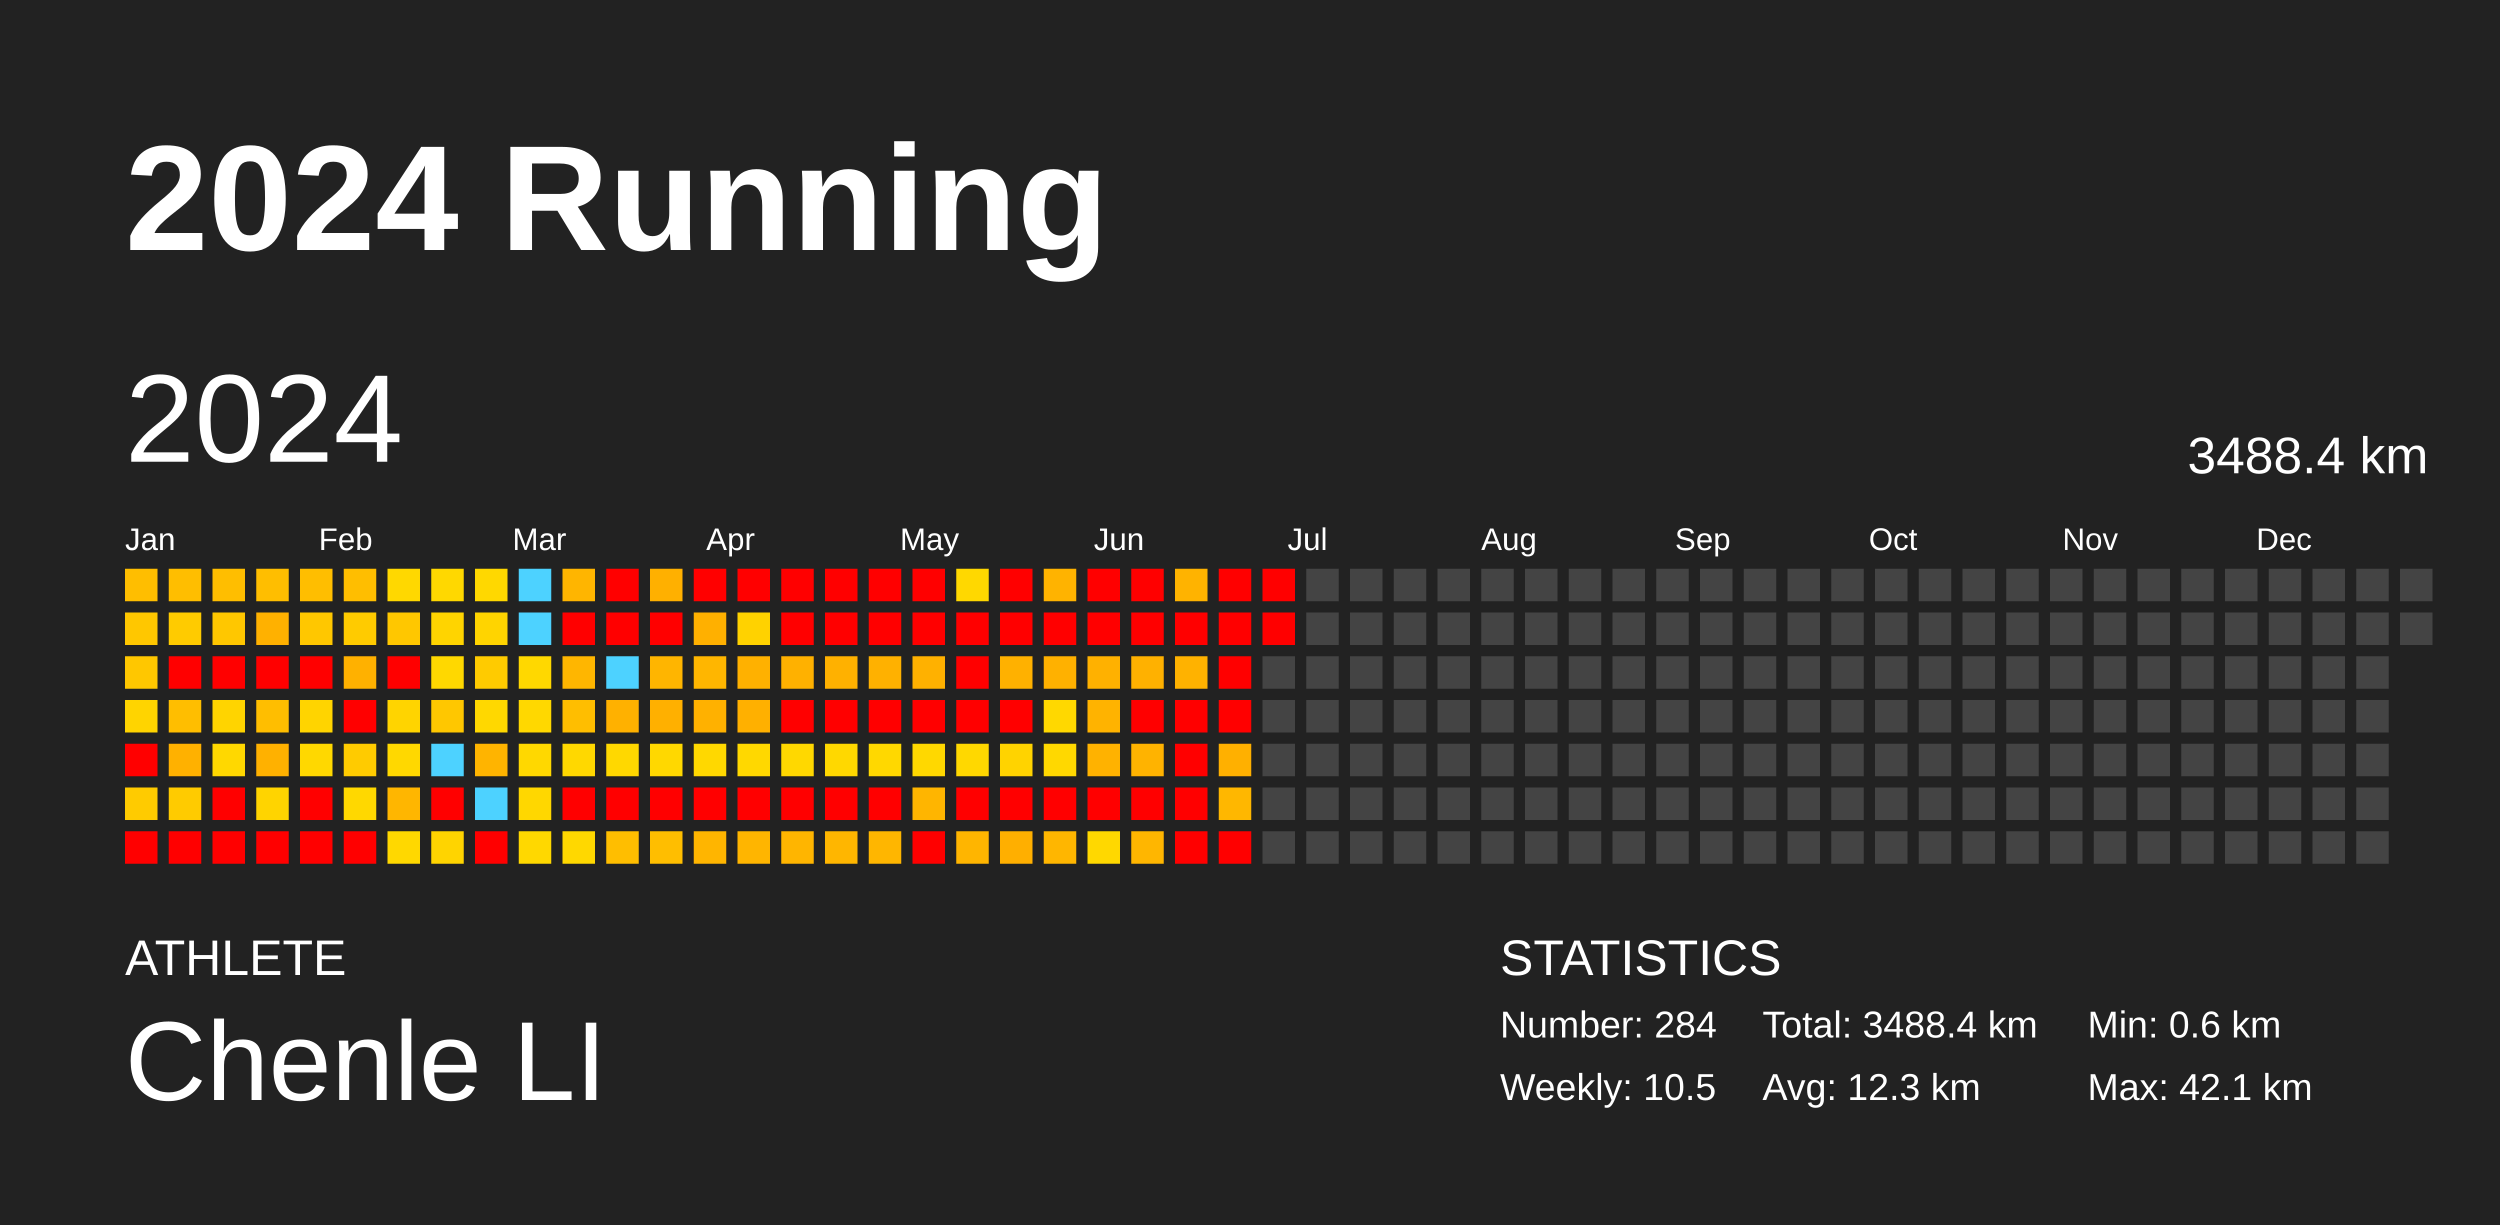
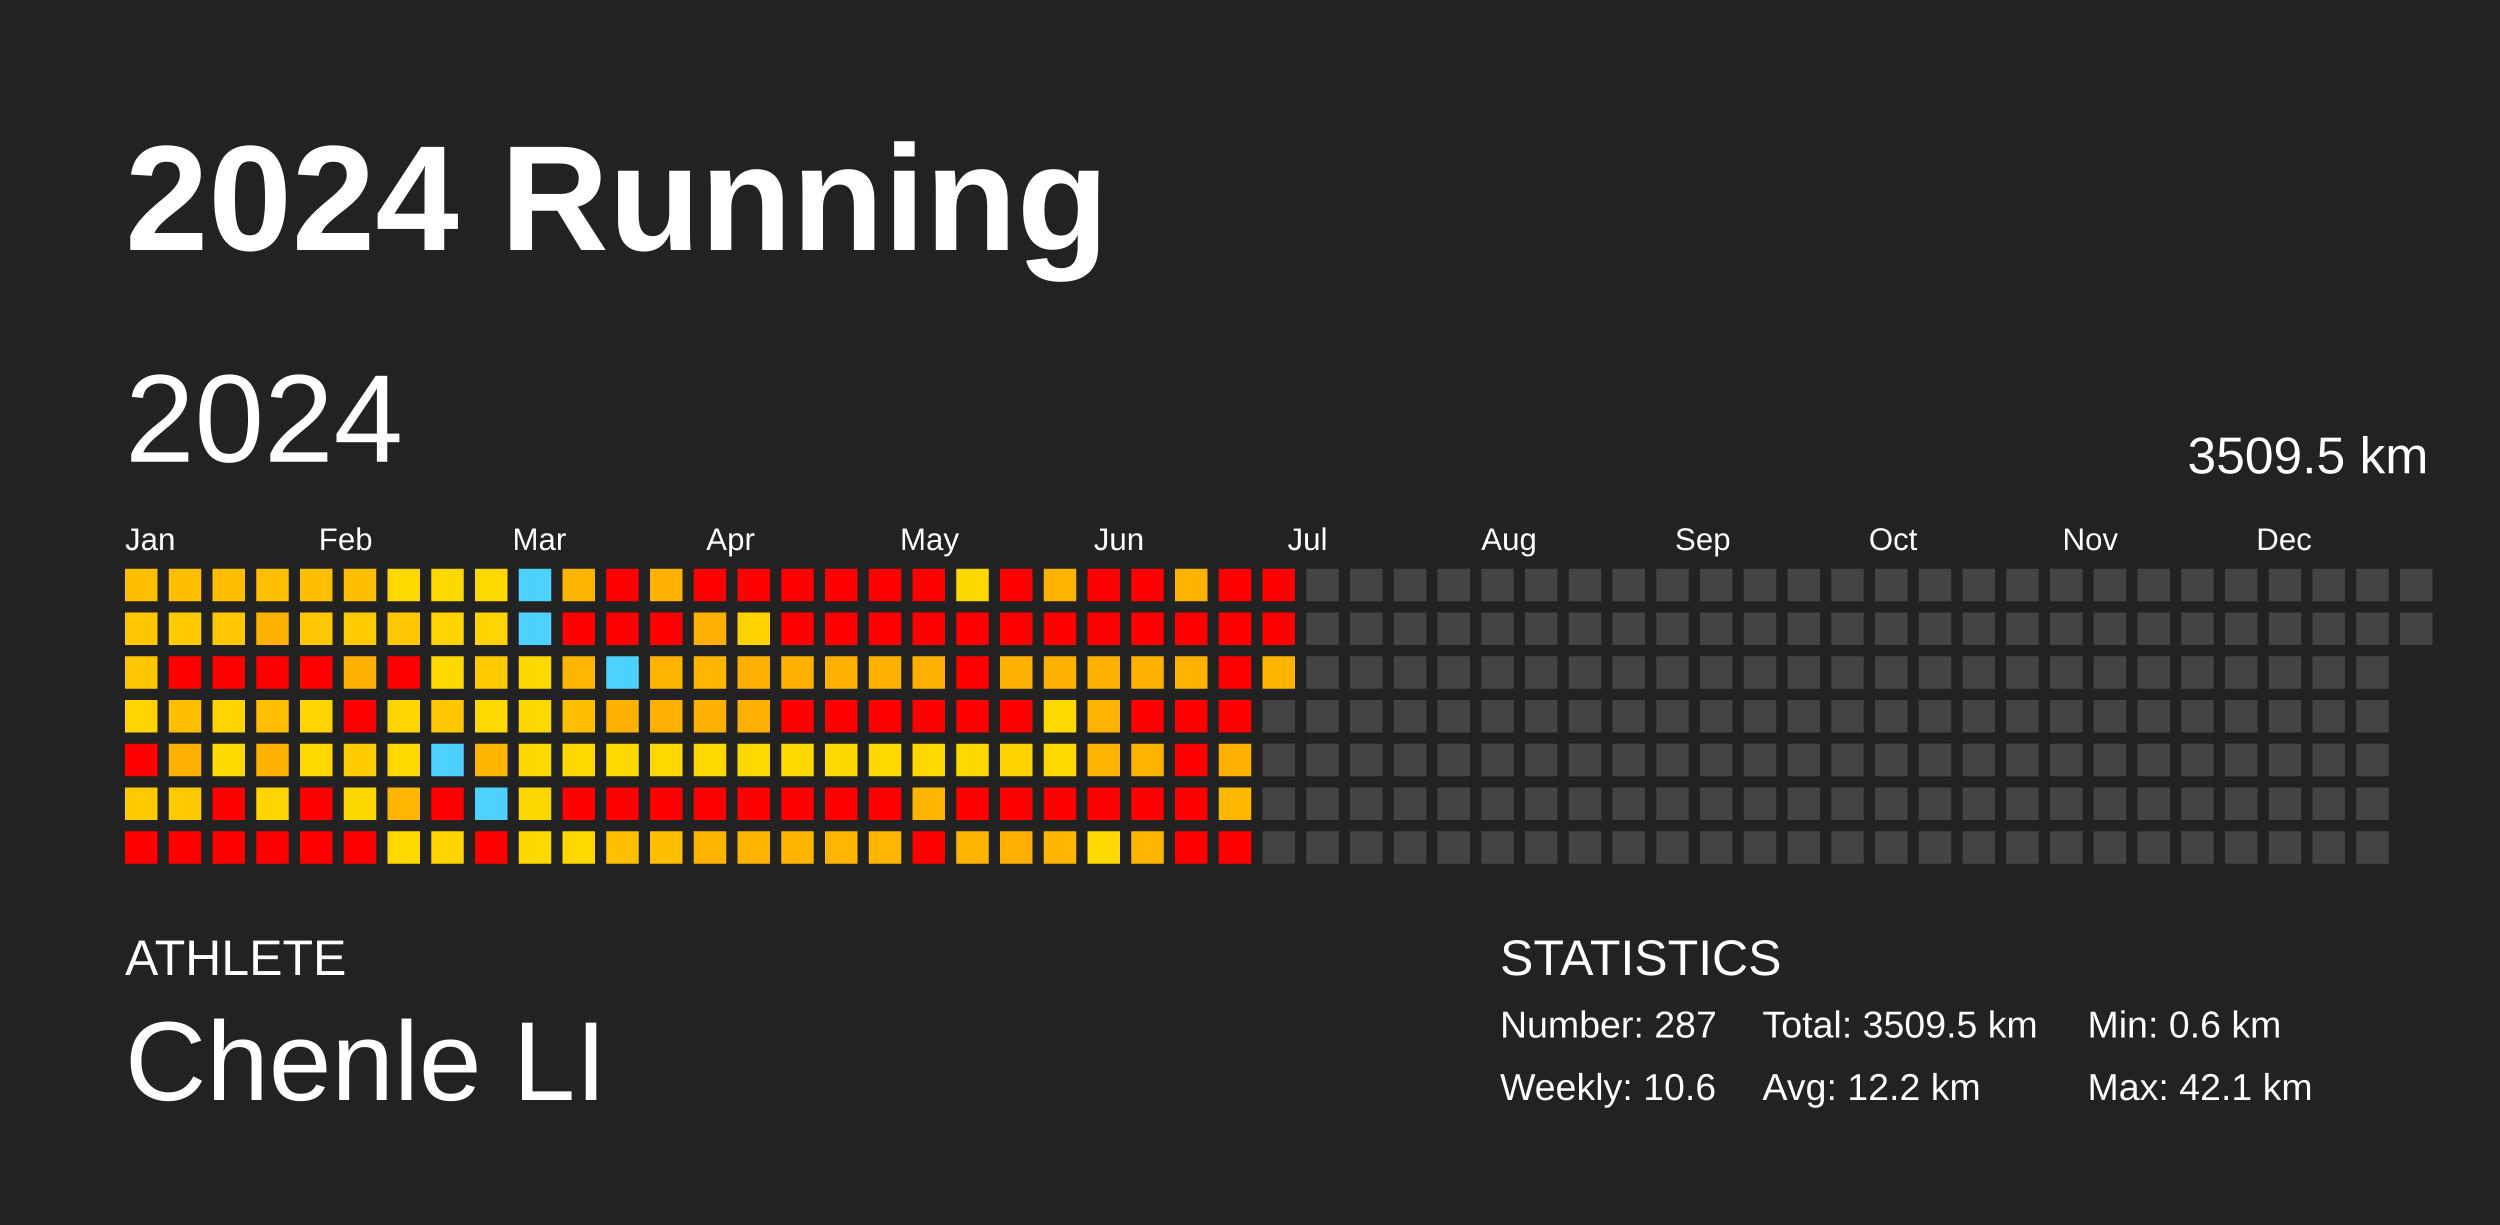
<svg xmlns="http://www.w3.org/2000/svg" baseProfile="full" height="98mm" version="1.1" viewBox="0,0,200,98" width="200mm">
  <defs />
  <rect fill="#222222" height="98" width="200" x="0" y="0" />
  <text fill="#FFFFFF" style="font-size:12px; font-family:Arial; font-weight:bold;" x="10" y="20">2024 Running</text>
  <text fill="#FFFFFF" style="font-size:4px; font-family:Arial" x="10" y="78">ATHLETE</text>
  <text fill="#FFFFFF" style="font-size:9px; font-family:Arial" x="10" y="88">Chenle LI</text>
  <text fill="#FFFFFF" style="font-size:4px; font-family:Arial" x="120" y="78">STATISTICS</text>
-   <text fill="#FFFFFF" style="font-size:3px; font-family:Arial" x="120" y="83">Number: 284</text>
-   <text fill="#FFFFFF" style="font-size:3px; font-family:Arial" x="120" y="88">Weekly: 10.5</text>
-   <text fill="#FFFFFF" style="font-size:3px; font-family:Arial" x="141" y="83">Total: 3488.4 km</text>
-   <text fill="#FFFFFF" style="font-size:3px; font-family:Arial" x="141" y="88">Avg: 12.3 km</text>
+   <text fill="#FFFFFF" style="font-size:3px; font-family:Arial" x="120" y="83">Number: 287</text>
+   <text fill="#FFFFFF" style="font-size:3px; font-family:Arial" x="120" y="88">Weekly: 10.6</text>
+   <text fill="#FFFFFF" style="font-size:3px; font-family:Arial" x="141" y="83">Total: 3509.5 km</text>
+   <text fill="#FFFFFF" style="font-size:3px; font-family:Arial" x="141" y="88">Avg: 12.2 km</text>
  <text fill="#FFFFFF" style="font-size:3px; font-family:Arial" x="167" y="83">Min: 0.6 km</text>
  <text fill="#FFFFFF" style="font-size:3px; font-family:Arial" x="167" y="88">Max: 42.1 km</text>
  <text dominant-baseline="hanging" fill="#FFFFFF" style="font-size:10.0px; font-family:Arial;" x="10" y="30">2024</text>
-   <text dominant-baseline="hanging" fill="#FFFFFF" style="font-size:4.125px; font-family:Arial;" x="175" y="35">3488.4 km</text>
+   <text dominant-baseline="hanging" fill="#FFFFFF" style="font-size:4.125px; font-family:Arial;" x="175" y="35">3509.5 km</text>
  <text fill="#FFFFFF" style="font-size:2.5px; font-family:Arial" x="10.0" y="44">Jan</text>
  <text fill="#FFFFFF" style="font-size:2.5px; font-family:Arial" x="25.5" y="44">Feb</text>
  <text fill="#FFFFFF" style="font-size:2.5px; font-family:Arial" x="41.0" y="44">Mar</text>
  <text fill="#FFFFFF" style="font-size:2.5px; font-family:Arial" x="56.5" y="44">Apr</text>
  <text fill="#FFFFFF" style="font-size:2.5px; font-family:Arial" x="72.0" y="44">May</text>
  <text fill="#FFFFFF" style="font-size:2.5px; font-family:Arial" x="87.5" y="44">Jun</text>
  <text fill="#FFFFFF" style="font-size:2.5px; font-family:Arial" x="103.0" y="44">Jul</text>
  <text fill="#FFFFFF" style="font-size:2.5px; font-family:Arial" x="118.5" y="44">Aug</text>
  <text fill="#FFFFFF" style="font-size:2.5px; font-family:Arial" x="134.0" y="44">Sep</text>
  <text fill="#FFFFFF" style="font-size:2.5px; font-family:Arial" x="149.5" y="44">Oct</text>
  <text fill="#FFFFFF" style="font-size:2.5px; font-family:Arial" x="165.0" y="44">Nov</text>
  <text fill="#FFFFFF" style="font-size:2.5px; font-family:Arial" x="180.5" y="44">Dec</text>
  <rect fill="#ffbe00" height="2.6" width="2.6" x="10.0" y="45.5" />
  <rect fill="#ffc700" height="2.6" width="2.6" x="10.0" y="49.0" />
  <rect fill="#ffc700" height="2.6" width="2.6" x="10.0" y="52.5" />
  <rect fill="#ffd400" height="2.6" width="2.6" x="10.0" y="56.0" />
  <rect fill="red" height="2.6" width="2.6" x="10.0" y="59.5" />
  <rect fill="#ffcb00" height="2.6" width="2.6" x="10.0" y="63.0" />
  <rect fill="red" height="2.6" width="2.6" x="10.0" y="66.5" />
  <rect fill="#ffbe00" height="2.6" width="2.6" x="13.5" y="45.5" />
  <rect fill="#ffcb00" height="2.6" width="2.6" x="13.5" y="49.0" />
  <rect fill="red" height="2.6" width="2.6" x="13.5" y="52.5" />
  <rect fill="#ffbe00" height="2.6" width="2.6" x="13.5" y="56.0" />
  <rect fill="#ffb100" height="2.6" width="2.6" x="13.5" y="59.5" />
  <rect fill="#ffcb00" height="2.6" width="2.6" x="13.5" y="63.0" />
  <rect fill="red" height="2.6" width="2.6" x="13.5" y="66.5" />
  <rect fill="#ffbe00" height="2.6" width="2.6" x="17.0" y="45.5" />
  <rect fill="#ffc700" height="2.6" width="2.6" x="17.0" y="49.0" />
  <rect fill="red" height="2.6" width="2.6" x="17.0" y="52.5" />
  <rect fill="#ffd400" height="2.6" width="2.6" x="17.0" y="56.0" />
  <rect fill="#ffd800" height="2.6" width="2.6" x="17.0" y="59.5" />
  <rect fill="red" height="2.6" width="2.6" x="17.0" y="63.0" />
  <rect fill="red" height="2.6" width="2.6" x="17.0" y="66.5" />
  <rect fill="#ffbe00" height="2.6" width="2.6" x="20.5" y="45.5" />
  <rect fill="#ffb100" height="2.6" width="2.6" x="20.5" y="49.0" />
  <rect fill="red" height="2.6" width="2.6" x="20.5" y="52.5" />
  <rect fill="#ffbe00" height="2.6" width="2.6" x="20.5" y="56.0" />
  <rect fill="#ffb100" height="2.6" width="2.6" x="20.5" y="59.5" />
  <rect fill="#ffd400" height="2.6" width="2.6" x="20.5" y="63.0" />
  <rect fill="red" height="2.6" width="2.6" x="20.5" y="66.5" />
  <rect fill="#ffbe00" height="2.6" width="2.6" x="24.0" y="45.5" />
  <rect fill="#ffc700" height="2.6" width="2.6" x="24.0" y="49.0" />
  <rect fill="red" height="2.6" width="2.6" x="24.0" y="52.5" />
  <rect fill="#ffd400" height="2.6" width="2.6" x="24.0" y="56.0" />
  <rect fill="#ffd800" height="2.6" width="2.6" x="24.0" y="59.5" />
  <rect fill="red" height="2.6" width="2.6" x="24.0" y="63.0" />
  <rect fill="red" height="2.6" width="2.6" x="24.0" y="66.5" />
  <rect fill="#ffbe00" height="2.6" width="2.6" x="27.5" y="45.5" />
  <rect fill="#ffcb00" height="2.6" width="2.6" x="27.5" y="49.0" />
  <rect fill="#ffb100" height="2.6" width="2.6" x="27.5" y="52.5" />
  <rect fill="red" height="2.6" width="2.6" x="27.5" y="56.0" />
  <rect fill="#ffcb00" height="2.6" width="2.6" x="27.5" y="59.5" />
  <rect fill="#ffd800" height="2.6" width="2.6" x="27.5" y="63.0" />
  <rect fill="red" height="2.6" width="2.6" x="27.5" y="66.5" />
  <rect fill="#ffd800" height="2.6" width="2.6" x="31.0" y="45.5" />
  <rect fill="#ffc700" height="2.6" width="2.6" x="31.0" y="49.0" />
  <rect fill="red" height="2.6" width="2.6" x="31.0" y="52.5" />
  <rect fill="#ffd400" height="2.6" width="2.6" x="31.0" y="56.0" />
  <rect fill="#ffd800" height="2.6" width="2.6" x="31.0" y="59.5" />
  <rect fill="#ffb600" height="2.6" width="2.6" x="31.0" y="63.0" />
  <rect fill="#ffd800" height="2.6" width="2.6" x="31.0" y="66.5" />
  <rect fill="#ffd800" height="2.6" width="2.6" x="34.5" y="45.5" />
  <rect fill="#ffd400" height="2.6" width="2.6" x="34.5" y="49.0" />
  <rect fill="#ffd800" height="2.6" width="2.6" x="34.5" y="52.5" />
  <rect fill="#ffc700" height="2.6" width="2.6" x="34.5" y="56.0" />
  <rect fill="#4dd2ff" height="2.6" width="2.6" x="34.5" y="59.5" />
  <rect fill="red" height="2.6" width="2.6" x="34.5" y="63.0" />
  <rect fill="#ffd400" height="2.6" width="2.6" x="34.5" y="66.5" />
  <rect fill="#ffd800" height="2.6" width="2.6" x="38.0" y="45.5" />
  <rect fill="#ffd400" height="2.6" width="2.6" x="38.0" y="49.0" />
  <rect fill="#ffcb00" height="2.6" width="2.6" x="38.0" y="52.5" />
  <rect fill="#ffd800" height="2.6" width="2.6" x="38.0" y="56.0" />
  <rect fill="#ffb400" height="2.6" width="2.6" x="38.0" y="59.5" />
  <rect fill="#4dd2ff" height="2.6" width="2.6" x="38.0" y="63.0" />
  <rect fill="red" height="2.6" width="2.6" x="38.0" y="66.5" />
  <rect fill="#4dd2ff" height="2.6" width="2.6" x="41.5" y="45.5" />
  <rect fill="#4dd2ff" height="2.6" width="2.6" x="41.5" y="49.0" />
  <rect fill="#ffd800" height="2.6" width="2.6" x="41.5" y="52.5" />
  <rect fill="#ffd800" height="2.6" width="2.6" x="41.5" y="56.0" />
  <rect fill="#ffd800" height="2.6" width="2.6" x="41.5" y="59.5" />
  <rect fill="#ffd700" height="2.6" width="2.6" x="41.5" y="63.0" />
  <rect fill="#ffd800" height="2.6" width="2.6" x="41.5" y="66.5" />
  <rect fill="#ffb500" height="2.6" width="2.6" x="45.0" y="45.5" />
  <rect fill="red" height="2.6" width="2.6" x="45.0" y="49.0" />
  <rect fill="#ffb600" height="2.6" width="2.6" x="45.0" y="52.5" />
  <rect fill="#ffbe00" height="2.6" width="2.6" x="45.0" y="56.0" />
  <rect fill="#ffd800" height="2.6" width="2.6" x="45.0" y="59.5" />
  <rect fill="red" height="2.6" width="2.6" x="45.0" y="63.0" />
  <rect fill="#ffd800" height="2.6" width="2.6" x="45.0" y="66.5" />
  <rect fill="red" height="2.6" width="2.6" x="48.5" y="45.5" />
  <rect fill="red" height="2.6" width="2.6" x="48.5" y="49.0" />
  <rect fill="#4dd2ff" height="2.6" width="2.6" x="48.5" y="52.5" />
  <rect fill="#ffb100" height="2.6" width="2.6" x="48.5" y="56.0" />
  <rect fill="#ffd800" height="2.6" width="2.6" x="48.5" y="59.5" />
  <rect fill="red" height="2.6" width="2.6" x="48.5" y="63.0" />
  <rect fill="#ffbe00" height="2.6" width="2.6" x="48.5" y="66.5" />
  <rect fill="#ffb000" height="2.6" width="2.6" x="52.0" y="45.5" />
  <rect fill="red" height="2.6" width="2.6" x="52.0" y="49.0" />
  <rect fill="#ffb500" height="2.6" width="2.6" x="52.0" y="52.5" />
  <rect fill="#ffb000" height="2.6" width="2.6" x="52.0" y="56.0" />
  <rect fill="#ffd800" height="2.6" width="2.6" x="52.0" y="59.5" />
  <rect fill="red" height="2.6" width="2.6" x="52.0" y="63.0" />
  <rect fill="#ffbe00" height="2.6" width="2.6" x="52.0" y="66.5" />
  <rect fill="red" height="2.6" width="2.6" x="55.5" y="45.5" />
  <rect fill="#ffb000" height="2.6" width="2.6" x="55.5" y="49.0" />
  <rect fill="#ffb600" height="2.6" width="2.6" x="55.5" y="52.5" />
  <rect fill="#ffb100" height="2.6" width="2.6" x="55.5" y="56.0" />
  <rect fill="#ffd800" height="2.6" width="2.6" x="55.5" y="59.5" />
  <rect fill="red" height="2.6" width="2.6" x="55.5" y="63.0" />
  <rect fill="#ffb500" height="2.6" width="2.6" x="55.5" y="66.5" />
  <rect fill="red" height="2.6" width="2.6" x="59.0" y="45.5" />
  <rect fill="#ffd200" height="2.6" width="2.6" x="59.0" y="49.0" />
  <rect fill="#ffb100" height="2.6" width="2.6" x="59.0" y="52.5" />
  <rect fill="#ffb000" height="2.6" width="2.6" x="59.0" y="56.0" />
  <rect fill="#ffd800" height="2.6" width="2.6" x="59.0" y="59.5" />
  <rect fill="red" height="2.6" width="2.6" x="59.0" y="63.0" />
  <rect fill="#ffb500" height="2.6" width="2.6" x="59.0" y="66.5" />
  <rect fill="red" height="2.6" width="2.6" x="62.5" y="45.5" />
  <rect fill="red" height="2.6" width="2.6" x="62.5" y="49.0" />
  <rect fill="#ffb100" height="2.6" width="2.6" x="62.5" y="52.5" />
  <rect fill="red" height="2.6" width="2.6" x="62.5" y="56.0" />
  <rect fill="#ffd800" height="2.6" width="2.6" x="62.5" y="59.5" />
  <rect fill="red" height="2.6" width="2.6" x="62.5" y="63.0" />
  <rect fill="#ffb500" height="2.6" width="2.6" x="62.5" y="66.5" />
  <rect fill="red" height="2.6" width="2.6" x="66.0" y="45.5" />
  <rect fill="red" height="2.6" width="2.6" x="66.0" y="49.0" />
  <rect fill="#ffb100" height="2.6" width="2.6" x="66.0" y="52.5" />
  <rect fill="red" height="2.6" width="2.6" x="66.0" y="56.0" />
  <rect fill="#ffd800" height="2.6" width="2.6" x="66.0" y="59.5" />
  <rect fill="red" height="2.6" width="2.6" x="66.0" y="63.0" />
  <rect fill="#ffb600" height="2.6" width="2.6" x="66.0" y="66.5" />
  <rect fill="red" height="2.6" width="2.6" x="69.5" y="45.5" />
  <rect fill="red" height="2.6" width="2.6" x="69.5" y="49.0" />
  <rect fill="#ffb100" height="2.6" width="2.6" x="69.5" y="52.5" />
  <rect fill="red" height="2.6" width="2.6" x="69.5" y="56.0" />
  <rect fill="#ffd800" height="2.6" width="2.6" x="69.5" y="59.5" />
  <rect fill="red" height="2.6" width="2.6" x="69.5" y="63.0" />
  <rect fill="#ffb600" height="2.6" width="2.6" x="69.5" y="66.5" />
  <rect fill="red" height="2.6" width="2.6" x="73.0" y="45.5" />
  <rect fill="red" height="2.6" width="2.6" x="73.0" y="49.0" />
  <rect fill="#ffb100" height="2.6" width="2.6" x="73.0" y="52.5" />
  <rect fill="red" height="2.6" width="2.6" x="73.0" y="56.0" />
  <rect fill="#ffd800" height="2.6" width="2.6" x="73.0" y="59.5" />
  <rect fill="#ffb500" height="2.6" width="2.6" x="73.0" y="63.0" />
  <rect fill="red" height="2.6" width="2.6" x="73.0" y="66.5" />
  <rect fill="#ffd800" height="2.6" width="2.6" x="76.5" y="45.5" />
  <rect fill="red" height="2.6" width="2.6" x="76.5" y="49.0" />
  <rect fill="red" height="2.6" width="2.6" x="76.5" y="52.5" />
  <rect fill="red" height="2.6" width="2.6" x="76.5" y="56.0" />
  <rect fill="#ffd800" height="2.6" width="2.6" x="76.5" y="59.5" />
  <rect fill="red" height="2.6" width="2.6" x="76.5" y="63.0" />
  <rect fill="#ffb500" height="2.6" width="2.6" x="76.5" y="66.5" />
  <rect fill="red" height="2.6" width="2.6" x="80.0" y="45.5" />
  <rect fill="red" height="2.6" width="2.6" x="80.0" y="49.0" />
  <rect fill="#ffb100" height="2.6" width="2.6" x="80.0" y="52.5" />
  <rect fill="red" height="2.6" width="2.6" x="80.0" y="56.0" />
  <rect fill="#ffd300" height="2.6" width="2.6" x="80.0" y="59.5" />
  <rect fill="red" height="2.6" width="2.6" x="80.0" y="63.0" />
  <rect fill="#ffaf00" height="2.6" width="2.6" x="80.0" y="66.5" />
  <rect fill="#ffb300" height="2.6" width="2.6" x="83.5" y="45.5" />
  <rect fill="red" height="2.6" width="2.6" x="83.5" y="49.0" />
  <rect fill="#ffb100" height="2.6" width="2.6" x="83.5" y="52.5" />
  <rect fill="#ffd800" height="2.6" width="2.6" x="83.5" y="56.0" />
  <rect fill="#ffd800" height="2.6" width="2.6" x="83.5" y="59.5" />
  <rect fill="red" height="2.6" width="2.6" x="83.5" y="63.0" />
  <rect fill="#ffb600" height="2.6" width="2.6" x="83.5" y="66.5" />
  <rect fill="red" height="2.6" width="2.6" x="87.0" y="45.5" />
  <rect fill="red" height="2.6" width="2.6" x="87.0" y="49.0" />
  <rect fill="#ffb100" height="2.6" width="2.6" x="87.0" y="52.5" />
  <rect fill="#ffb300" height="2.6" width="2.6" x="87.0" y="56.0" />
  <rect fill="#ffb200" height="2.6" width="2.6" x="87.0" y="59.5" />
  <rect fill="red" height="2.6" width="2.6" x="87.0" y="63.0" />
  <rect fill="#ffd800" height="2.6" width="2.6" x="87.0" y="66.5" />
  <rect fill="red" height="2.6" width="2.6" x="90.5" y="45.5" />
  <rect fill="red" height="2.6" width="2.6" x="90.5" y="49.0" />
  <rect fill="#ffb100" height="2.6" width="2.6" x="90.5" y="52.5" />
  <rect fill="red" height="2.6" width="2.6" x="90.5" y="56.0" />
  <rect fill="#ffb300" height="2.6" width="2.6" x="90.5" y="59.5" />
  <rect fill="red" height="2.6" width="2.6" x="90.5" y="63.0" />
  <rect fill="#ffb600" height="2.6" width="2.6" x="90.5" y="66.5" />
  <rect fill="#ffb300" height="2.6" width="2.6" x="94.0" y="45.5" />
  <rect fill="red" height="2.6" width="2.6" x="94.0" y="49.0" />
  <rect fill="#ffb200" height="2.6" width="2.6" x="94.0" y="52.5" />
  <rect fill="red" height="2.6" width="2.6" x="94.0" y="56.0" />
  <rect fill="red" height="2.6" width="2.6" x="94.0" y="59.5" />
  <rect fill="red" height="2.6" width="2.6" x="94.0" y="63.0" />
  <rect fill="red" height="2.6" width="2.6" x="94.0" y="66.5" />
  <rect fill="red" height="2.6" width="2.6" x="97.5" y="45.5" />
  <rect fill="red" height="2.6" width="2.6" x="97.5" y="49.0" />
  <rect fill="red" height="2.6" width="2.6" x="97.5" y="52.5" />
  <rect fill="red" height="2.6" width="2.6" x="97.5" y="56.0" />
  <rect fill="#ffb000" height="2.6" width="2.6" x="97.5" y="59.5" />
  <rect fill="#ffb700" height="2.6" width="2.6" x="97.5" y="63.0" />
  <rect fill="red" height="2.6" width="2.6" x="97.5" y="66.5" />
  <rect fill="red" height="2.6" width="2.6" x="101.0" y="45.5" />
  <rect fill="red" height="2.6" width="2.6" x="101.0" y="49.0" />
-   <rect fill="#444444" height="2.6" width="2.6" x="101.0" y="52.5" />
+   <rect fill="#ffb500" height="2.6" width="2.6" x="101.0" y="52.5" />
  <rect fill="#444444" height="2.6" width="2.6" x="101.0" y="56.0" />
  <rect fill="#444444" height="2.6" width="2.6" x="101.0" y="59.5" />
  <rect fill="#444444" height="2.6" width="2.6" x="101.0" y="63.0" />
  <rect fill="#444444" height="2.6" width="2.6" x="101.0" y="66.5" />
  <rect fill="#444444" height="2.6" width="2.6" x="104.5" y="45.5" />
  <rect fill="#444444" height="2.6" width="2.6" x="104.5" y="49.0" />
  <rect fill="#444444" height="2.6" width="2.6" x="104.5" y="52.5" />
  <rect fill="#444444" height="2.6" width="2.6" x="104.5" y="56.0" />
  <rect fill="#444444" height="2.6" width="2.6" x="104.5" y="59.5" />
  <rect fill="#444444" height="2.6" width="2.6" x="104.5" y="63.0" />
  <rect fill="#444444" height="2.6" width="2.6" x="104.5" y="66.5" />
  <rect fill="#444444" height="2.6" width="2.6" x="108.0" y="45.5" />
  <rect fill="#444444" height="2.6" width="2.6" x="108.0" y="49.0" />
  <rect fill="#444444" height="2.6" width="2.6" x="108.0" y="52.5" />
  <rect fill="#444444" height="2.6" width="2.6" x="108.0" y="56.0" />
  <rect fill="#444444" height="2.6" width="2.6" x="108.0" y="59.5" />
  <rect fill="#444444" height="2.6" width="2.6" x="108.0" y="63.0" />
  <rect fill="#444444" height="2.6" width="2.6" x="108.0" y="66.5" />
  <rect fill="#444444" height="2.6" width="2.6" x="111.5" y="45.5" />
  <rect fill="#444444" height="2.6" width="2.6" x="111.5" y="49.0" />
  <rect fill="#444444" height="2.6" width="2.6" x="111.5" y="52.5" />
  <rect fill="#444444" height="2.6" width="2.6" x="111.5" y="56.0" />
  <rect fill="#444444" height="2.6" width="2.6" x="111.5" y="59.5" />
  <rect fill="#444444" height="2.6" width="2.6" x="111.5" y="63.0" />
  <rect fill="#444444" height="2.6" width="2.6" x="111.5" y="66.5" />
  <rect fill="#444444" height="2.6" width="2.6" x="115.0" y="45.5" />
  <rect fill="#444444" height="2.6" width="2.6" x="115.0" y="49.0" />
  <rect fill="#444444" height="2.6" width="2.6" x="115.0" y="52.5" />
  <rect fill="#444444" height="2.6" width="2.6" x="115.0" y="56.0" />
  <rect fill="#444444" height="2.6" width="2.6" x="115.0" y="59.5" />
  <rect fill="#444444" height="2.6" width="2.6" x="115.0" y="63.0" />
  <rect fill="#444444" height="2.6" width="2.6" x="115.0" y="66.5" />
  <rect fill="#444444" height="2.6" width="2.6" x="118.5" y="45.5" />
  <rect fill="#444444" height="2.6" width="2.6" x="118.5" y="49.0" />
  <rect fill="#444444" height="2.6" width="2.6" x="118.5" y="52.5" />
  <rect fill="#444444" height="2.6" width="2.6" x="118.5" y="56.0" />
  <rect fill="#444444" height="2.6" width="2.6" x="118.5" y="59.5" />
  <rect fill="#444444" height="2.6" width="2.6" x="118.5" y="63.0" />
  <rect fill="#444444" height="2.6" width="2.6" x="118.5" y="66.5" />
  <rect fill="#444444" height="2.6" width="2.6" x="122.0" y="45.5" />
  <rect fill="#444444" height="2.6" width="2.6" x="122.0" y="49.0" />
  <rect fill="#444444" height="2.6" width="2.6" x="122.0" y="52.5" />
  <rect fill="#444444" height="2.6" width="2.6" x="122.0" y="56.0" />
  <rect fill="#444444" height="2.6" width="2.6" x="122.0" y="59.5" />
  <rect fill="#444444" height="2.6" width="2.6" x="122.0" y="63.0" />
  <rect fill="#444444" height="2.6" width="2.6" x="122.0" y="66.5" />
  <rect fill="#444444" height="2.6" width="2.6" x="125.5" y="45.5" />
  <rect fill="#444444" height="2.6" width="2.6" x="125.5" y="49.0" />
  <rect fill="#444444" height="2.6" width="2.6" x="125.5" y="52.5" />
  <rect fill="#444444" height="2.6" width="2.6" x="125.5" y="56.0" />
  <rect fill="#444444" height="2.6" width="2.6" x="125.5" y="59.5" />
  <rect fill="#444444" height="2.6" width="2.6" x="125.5" y="63.0" />
  <rect fill="#444444" height="2.6" width="2.6" x="125.5" y="66.5" />
  <rect fill="#444444" height="2.6" width="2.6" x="129.0" y="45.5" />
  <rect fill="#444444" height="2.6" width="2.6" x="129.0" y="49.0" />
  <rect fill="#444444" height="2.6" width="2.6" x="129.0" y="52.5" />
  <rect fill="#444444" height="2.6" width="2.6" x="129.0" y="56.0" />
  <rect fill="#444444" height="2.6" width="2.6" x="129.0" y="59.5" />
  <rect fill="#444444" height="2.6" width="2.6" x="129.0" y="63.0" />
  <rect fill="#444444" height="2.6" width="2.6" x="129.0" y="66.5" />
  <rect fill="#444444" height="2.6" width="2.6" x="132.5" y="45.5" />
  <rect fill="#444444" height="2.6" width="2.6" x="132.5" y="49.0" />
  <rect fill="#444444" height="2.6" width="2.6" x="132.5" y="52.5" />
  <rect fill="#444444" height="2.6" width="2.6" x="132.5" y="56.0" />
  <rect fill="#444444" height="2.6" width="2.6" x="132.5" y="59.5" />
  <rect fill="#444444" height="2.6" width="2.6" x="132.5" y="63.0" />
  <rect fill="#444444" height="2.6" width="2.6" x="132.5" y="66.5" />
  <rect fill="#444444" height="2.6" width="2.6" x="136.0" y="45.5" />
  <rect fill="#444444" height="2.6" width="2.6" x="136.0" y="49.0" />
  <rect fill="#444444" height="2.6" width="2.6" x="136.0" y="52.5" />
  <rect fill="#444444" height="2.6" width="2.6" x="136.0" y="56.0" />
  <rect fill="#444444" height="2.6" width="2.6" x="136.0" y="59.5" />
  <rect fill="#444444" height="2.6" width="2.6" x="136.0" y="63.0" />
  <rect fill="#444444" height="2.6" width="2.6" x="136.0" y="66.5" />
  <rect fill="#444444" height="2.6" width="2.6" x="139.5" y="45.5" />
  <rect fill="#444444" height="2.6" width="2.6" x="139.5" y="49.0" />
  <rect fill="#444444" height="2.6" width="2.6" x="139.5" y="52.5" />
  <rect fill="#444444" height="2.6" width="2.6" x="139.5" y="56.0" />
  <rect fill="#444444" height="2.6" width="2.6" x="139.5" y="59.5" />
  <rect fill="#444444" height="2.6" width="2.6" x="139.5" y="63.0" />
  <rect fill="#444444" height="2.6" width="2.6" x="139.5" y="66.5" />
  <rect fill="#444444" height="2.6" width="2.6" x="143.0" y="45.5" />
  <rect fill="#444444" height="2.6" width="2.6" x="143.0" y="49.0" />
  <rect fill="#444444" height="2.6" width="2.6" x="143.0" y="52.5" />
  <rect fill="#444444" height="2.6" width="2.6" x="143.0" y="56.0" />
  <rect fill="#444444" height="2.6" width="2.6" x="143.0" y="59.5" />
  <rect fill="#444444" height="2.6" width="2.6" x="143.0" y="63.0" />
  <rect fill="#444444" height="2.6" width="2.6" x="143.0" y="66.5" />
  <rect fill="#444444" height="2.6" width="2.6" x="146.5" y="45.5" />
  <rect fill="#444444" height="2.6" width="2.6" x="146.5" y="49.0" />
  <rect fill="#444444" height="2.6" width="2.6" x="146.5" y="52.5" />
  <rect fill="#444444" height="2.6" width="2.6" x="146.5" y="56.0" />
  <rect fill="#444444" height="2.6" width="2.6" x="146.5" y="59.5" />
  <rect fill="#444444" height="2.6" width="2.6" x="146.5" y="63.0" />
  <rect fill="#444444" height="2.6" width="2.6" x="146.5" y="66.5" />
  <rect fill="#444444" height="2.6" width="2.6" x="150.0" y="45.5" />
  <rect fill="#444444" height="2.6" width="2.6" x="150.0" y="49.0" />
  <rect fill="#444444" height="2.6" width="2.6" x="150.0" y="52.5" />
  <rect fill="#444444" height="2.6" width="2.6" x="150.0" y="56.0" />
  <rect fill="#444444" height="2.6" width="2.6" x="150.0" y="59.5" />
  <rect fill="#444444" height="2.6" width="2.6" x="150.0" y="63.0" />
  <rect fill="#444444" height="2.6" width="2.6" x="150.0" y="66.5" />
  <rect fill="#444444" height="2.6" width="2.6" x="153.5" y="45.5" />
  <rect fill="#444444" height="2.6" width="2.6" x="153.5" y="49.0" />
  <rect fill="#444444" height="2.6" width="2.6" x="153.5" y="52.5" />
  <rect fill="#444444" height="2.6" width="2.6" x="153.5" y="56.0" />
  <rect fill="#444444" height="2.6" width="2.6" x="153.5" y="59.5" />
  <rect fill="#444444" height="2.6" width="2.6" x="153.5" y="63.0" />
  <rect fill="#444444" height="2.6" width="2.6" x="153.5" y="66.5" />
  <rect fill="#444444" height="2.6" width="2.6" x="157.0" y="45.5" />
  <rect fill="#444444" height="2.6" width="2.6" x="157.0" y="49.0" />
  <rect fill="#444444" height="2.6" width="2.6" x="157.0" y="52.5" />
  <rect fill="#444444" height="2.6" width="2.6" x="157.0" y="56.0" />
  <rect fill="#444444" height="2.6" width="2.6" x="157.0" y="59.5" />
  <rect fill="#444444" height="2.6" width="2.6" x="157.0" y="63.0" />
  <rect fill="#444444" height="2.6" width="2.6" x="157.0" y="66.5" />
  <rect fill="#444444" height="2.6" width="2.6" x="160.5" y="45.5" />
  <rect fill="#444444" height="2.6" width="2.6" x="160.5" y="49.0" />
  <rect fill="#444444" height="2.6" width="2.6" x="160.5" y="52.5" />
  <rect fill="#444444" height="2.6" width="2.6" x="160.5" y="56.0" />
  <rect fill="#444444" height="2.6" width="2.6" x="160.5" y="59.5" />
  <rect fill="#444444" height="2.6" width="2.6" x="160.5" y="63.0" />
  <rect fill="#444444" height="2.6" width="2.6" x="160.5" y="66.5" />
  <rect fill="#444444" height="2.6" width="2.6" x="164.0" y="45.5" />
  <rect fill="#444444" height="2.6" width="2.6" x="164.0" y="49.0" />
  <rect fill="#444444" height="2.6" width="2.6" x="164.0" y="52.5" />
  <rect fill="#444444" height="2.6" width="2.6" x="164.0" y="56.0" />
  <rect fill="#444444" height="2.6" width="2.6" x="164.0" y="59.5" />
  <rect fill="#444444" height="2.6" width="2.6" x="164.0" y="63.0" />
  <rect fill="#444444" height="2.6" width="2.6" x="164.0" y="66.5" />
  <rect fill="#444444" height="2.6" width="2.6" x="167.5" y="45.5" />
  <rect fill="#444444" height="2.6" width="2.6" x="167.5" y="49.0" />
  <rect fill="#444444" height="2.6" width="2.6" x="167.5" y="52.5" />
  <rect fill="#444444" height="2.6" width="2.6" x="167.5" y="56.0" />
  <rect fill="#444444" height="2.6" width="2.6" x="167.5" y="59.5" />
  <rect fill="#444444" height="2.6" width="2.6" x="167.5" y="63.0" />
  <rect fill="#444444" height="2.6" width="2.6" x="167.5" y="66.5" />
  <rect fill="#444444" height="2.6" width="2.6" x="171.0" y="45.5" />
  <rect fill="#444444" height="2.6" width="2.6" x="171.0" y="49.0" />
  <rect fill="#444444" height="2.6" width="2.6" x="171.0" y="52.5" />
  <rect fill="#444444" height="2.6" width="2.6" x="171.0" y="56.0" />
  <rect fill="#444444" height="2.6" width="2.6" x="171.0" y="59.5" />
  <rect fill="#444444" height="2.6" width="2.6" x="171.0" y="63.0" />
  <rect fill="#444444" height="2.6" width="2.6" x="171.0" y="66.5" />
  <rect fill="#444444" height="2.6" width="2.6" x="174.5" y="45.5" />
  <rect fill="#444444" height="2.6" width="2.6" x="174.5" y="49.0" />
  <rect fill="#444444" height="2.6" width="2.6" x="174.5" y="52.5" />
  <rect fill="#444444" height="2.6" width="2.6" x="174.5" y="56.0" />
  <rect fill="#444444" height="2.6" width="2.6" x="174.5" y="59.5" />
  <rect fill="#444444" height="2.6" width="2.6" x="174.5" y="63.0" />
  <rect fill="#444444" height="2.6" width="2.6" x="174.5" y="66.5" />
  <rect fill="#444444" height="2.6" width="2.6" x="178.0" y="45.5" />
  <rect fill="#444444" height="2.6" width="2.6" x="178.0" y="49.0" />
  <rect fill="#444444" height="2.6" width="2.6" x="178.0" y="52.5" />
  <rect fill="#444444" height="2.6" width="2.6" x="178.0" y="56.0" />
  <rect fill="#444444" height="2.6" width="2.6" x="178.0" y="59.5" />
  <rect fill="#444444" height="2.6" width="2.6" x="178.0" y="63.0" />
  <rect fill="#444444" height="2.6" width="2.6" x="178.0" y="66.5" />
  <rect fill="#444444" height="2.6" width="2.6" x="181.5" y="45.5" />
  <rect fill="#444444" height="2.6" width="2.6" x="181.5" y="49.0" />
  <rect fill="#444444" height="2.6" width="2.6" x="181.5" y="52.5" />
  <rect fill="#444444" height="2.6" width="2.6" x="181.5" y="56.0" />
  <rect fill="#444444" height="2.6" width="2.6" x="181.5" y="59.5" />
  <rect fill="#444444" height="2.6" width="2.6" x="181.5" y="63.0" />
  <rect fill="#444444" height="2.6" width="2.6" x="181.5" y="66.5" />
  <rect fill="#444444" height="2.6" width="2.6" x="185.0" y="45.5" />
  <rect fill="#444444" height="2.6" width="2.6" x="185.0" y="49.0" />
  <rect fill="#444444" height="2.6" width="2.6" x="185.0" y="52.5" />
  <rect fill="#444444" height="2.6" width="2.6" x="185.0" y="56.0" />
  <rect fill="#444444" height="2.6" width="2.6" x="185.0" y="59.5" />
  <rect fill="#444444" height="2.6" width="2.6" x="185.0" y="63.0" />
  <rect fill="#444444" height="2.6" width="2.6" x="185.0" y="66.5" />
  <rect fill="#444444" height="2.6" width="2.6" x="188.5" y="45.5" />
  <rect fill="#444444" height="2.6" width="2.6" x="188.5" y="49.0" />
  <rect fill="#444444" height="2.6" width="2.6" x="188.5" y="52.5" />
  <rect fill="#444444" height="2.6" width="2.6" x="188.5" y="56.0" />
  <rect fill="#444444" height="2.6" width="2.6" x="188.5" y="59.5" />
  <rect fill="#444444" height="2.6" width="2.6" x="188.5" y="63.0" />
  <rect fill="#444444" height="2.6" width="2.6" x="188.5" y="66.5" />
  <rect fill="#444444" height="2.6" width="2.6" x="192.0" y="45.5" />
  <rect fill="#444444" height="2.6" width="2.6" x="192.0" y="49.0" />
</svg>
